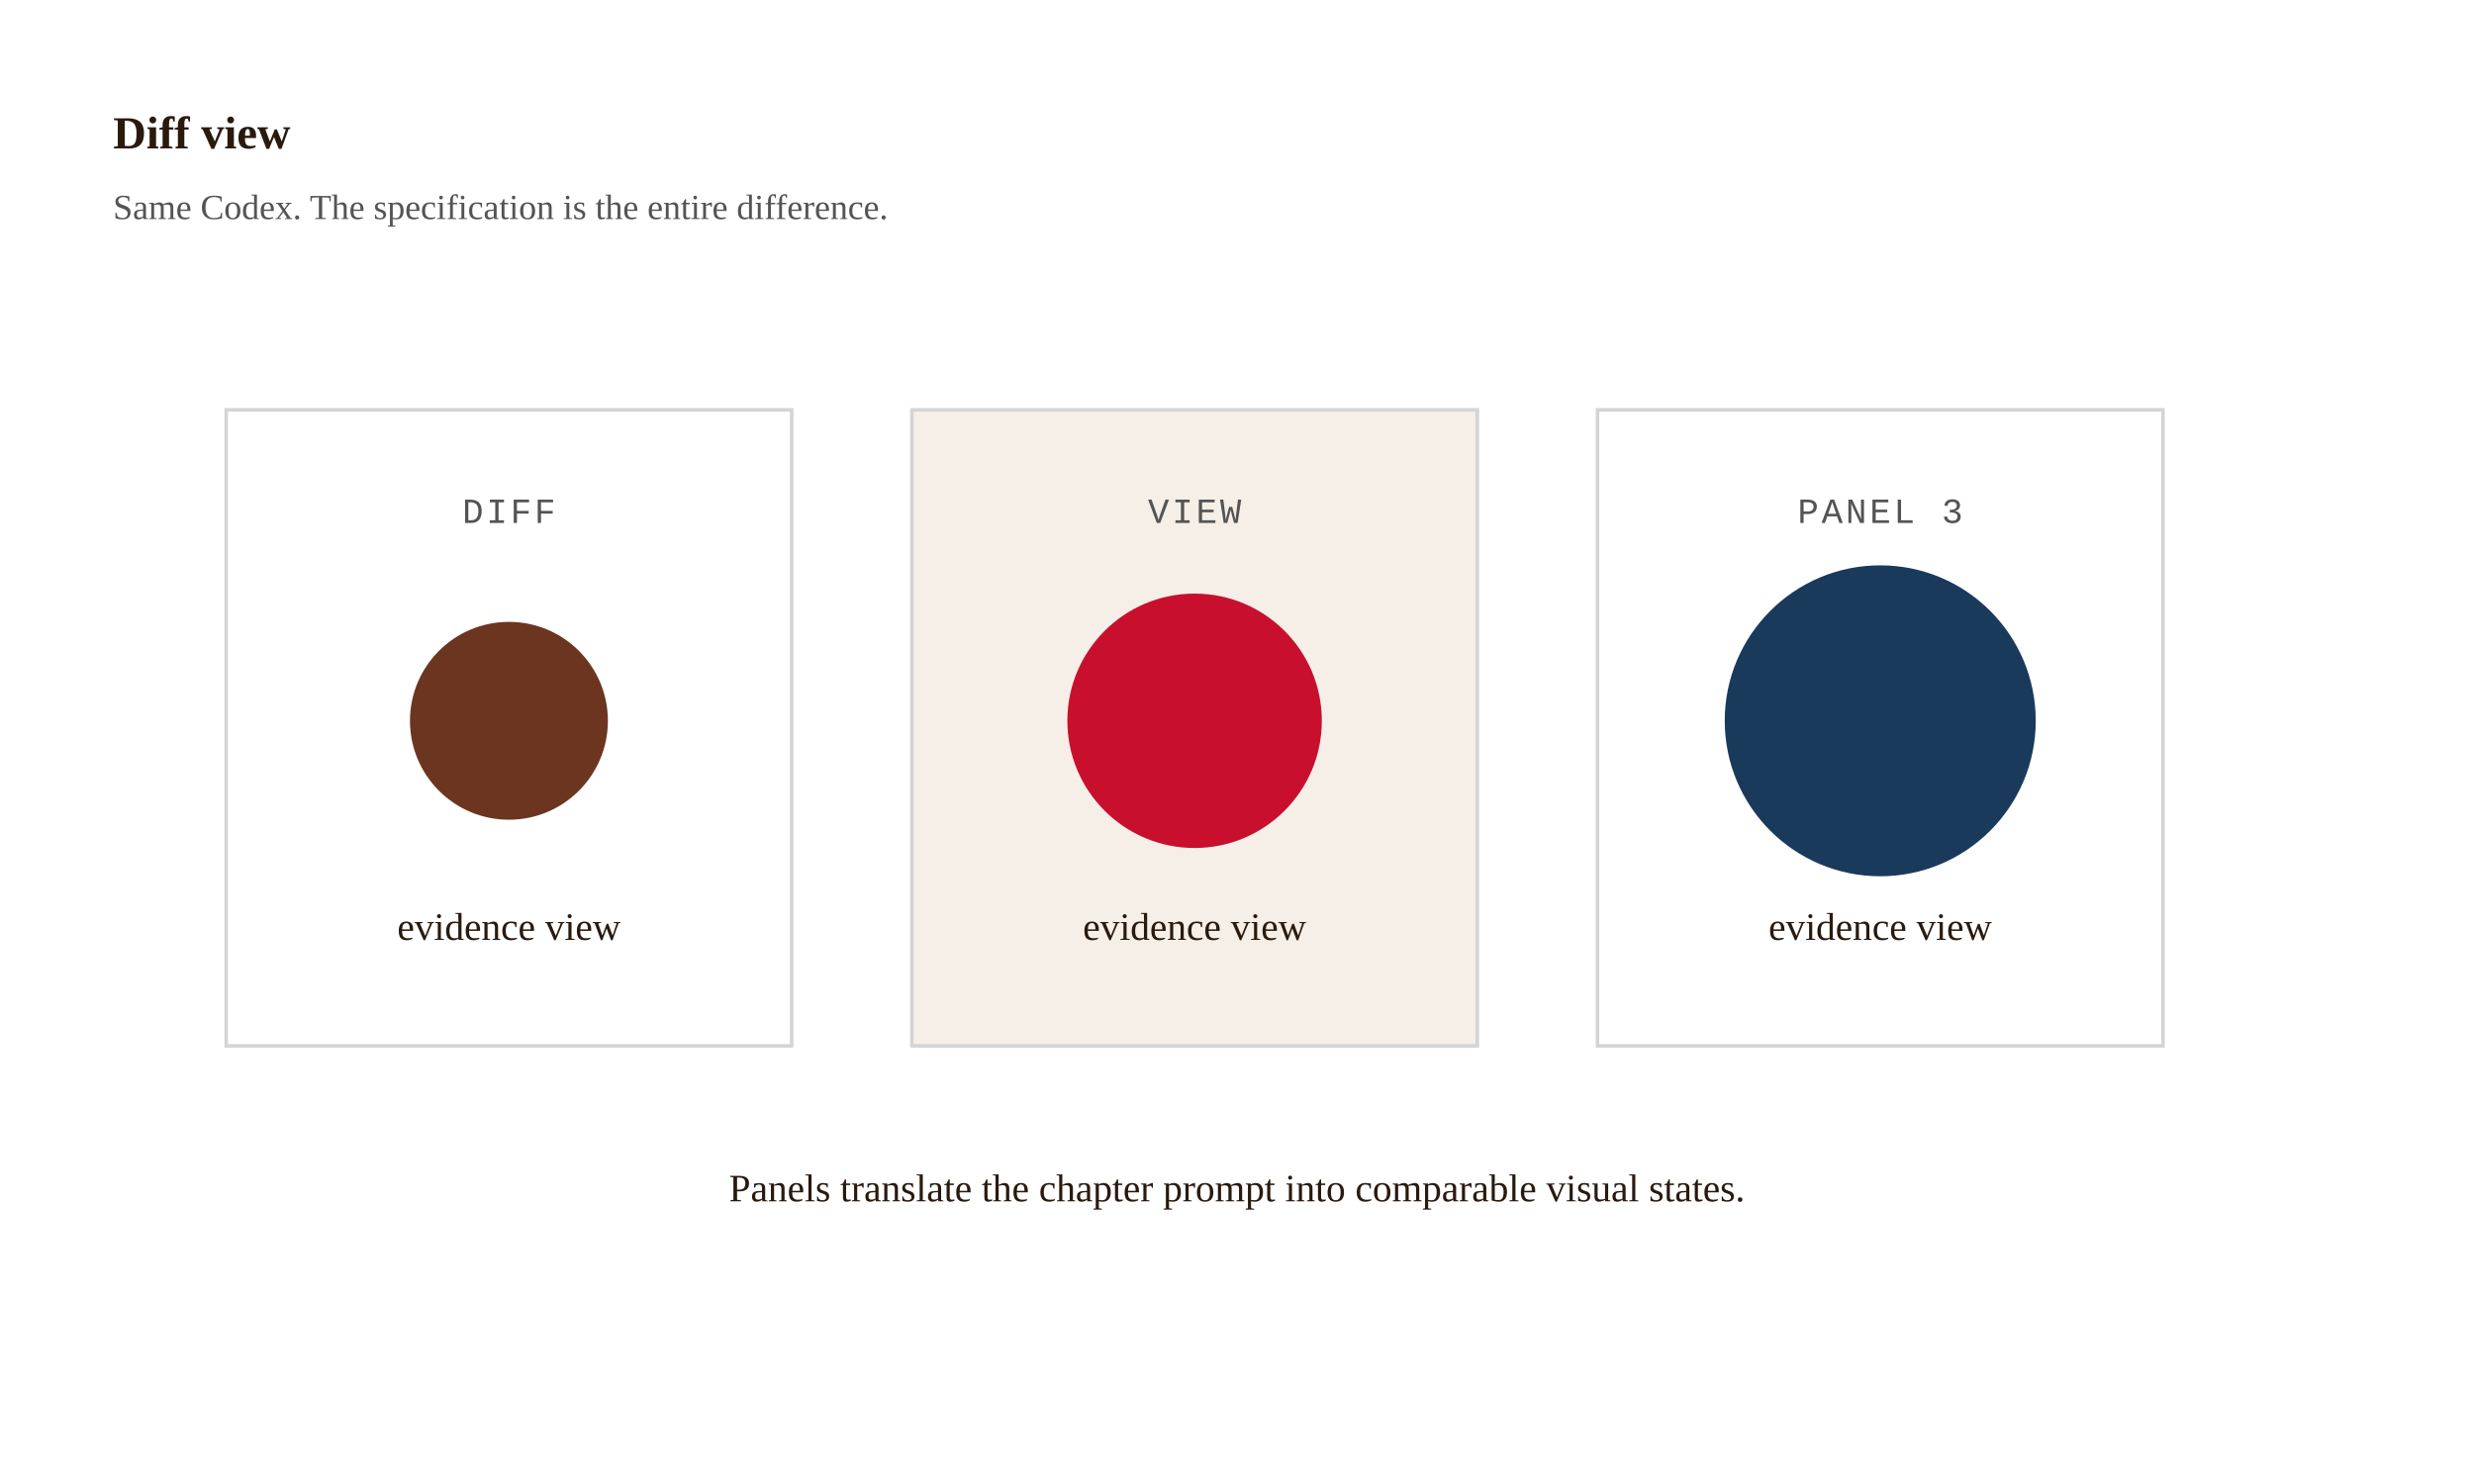
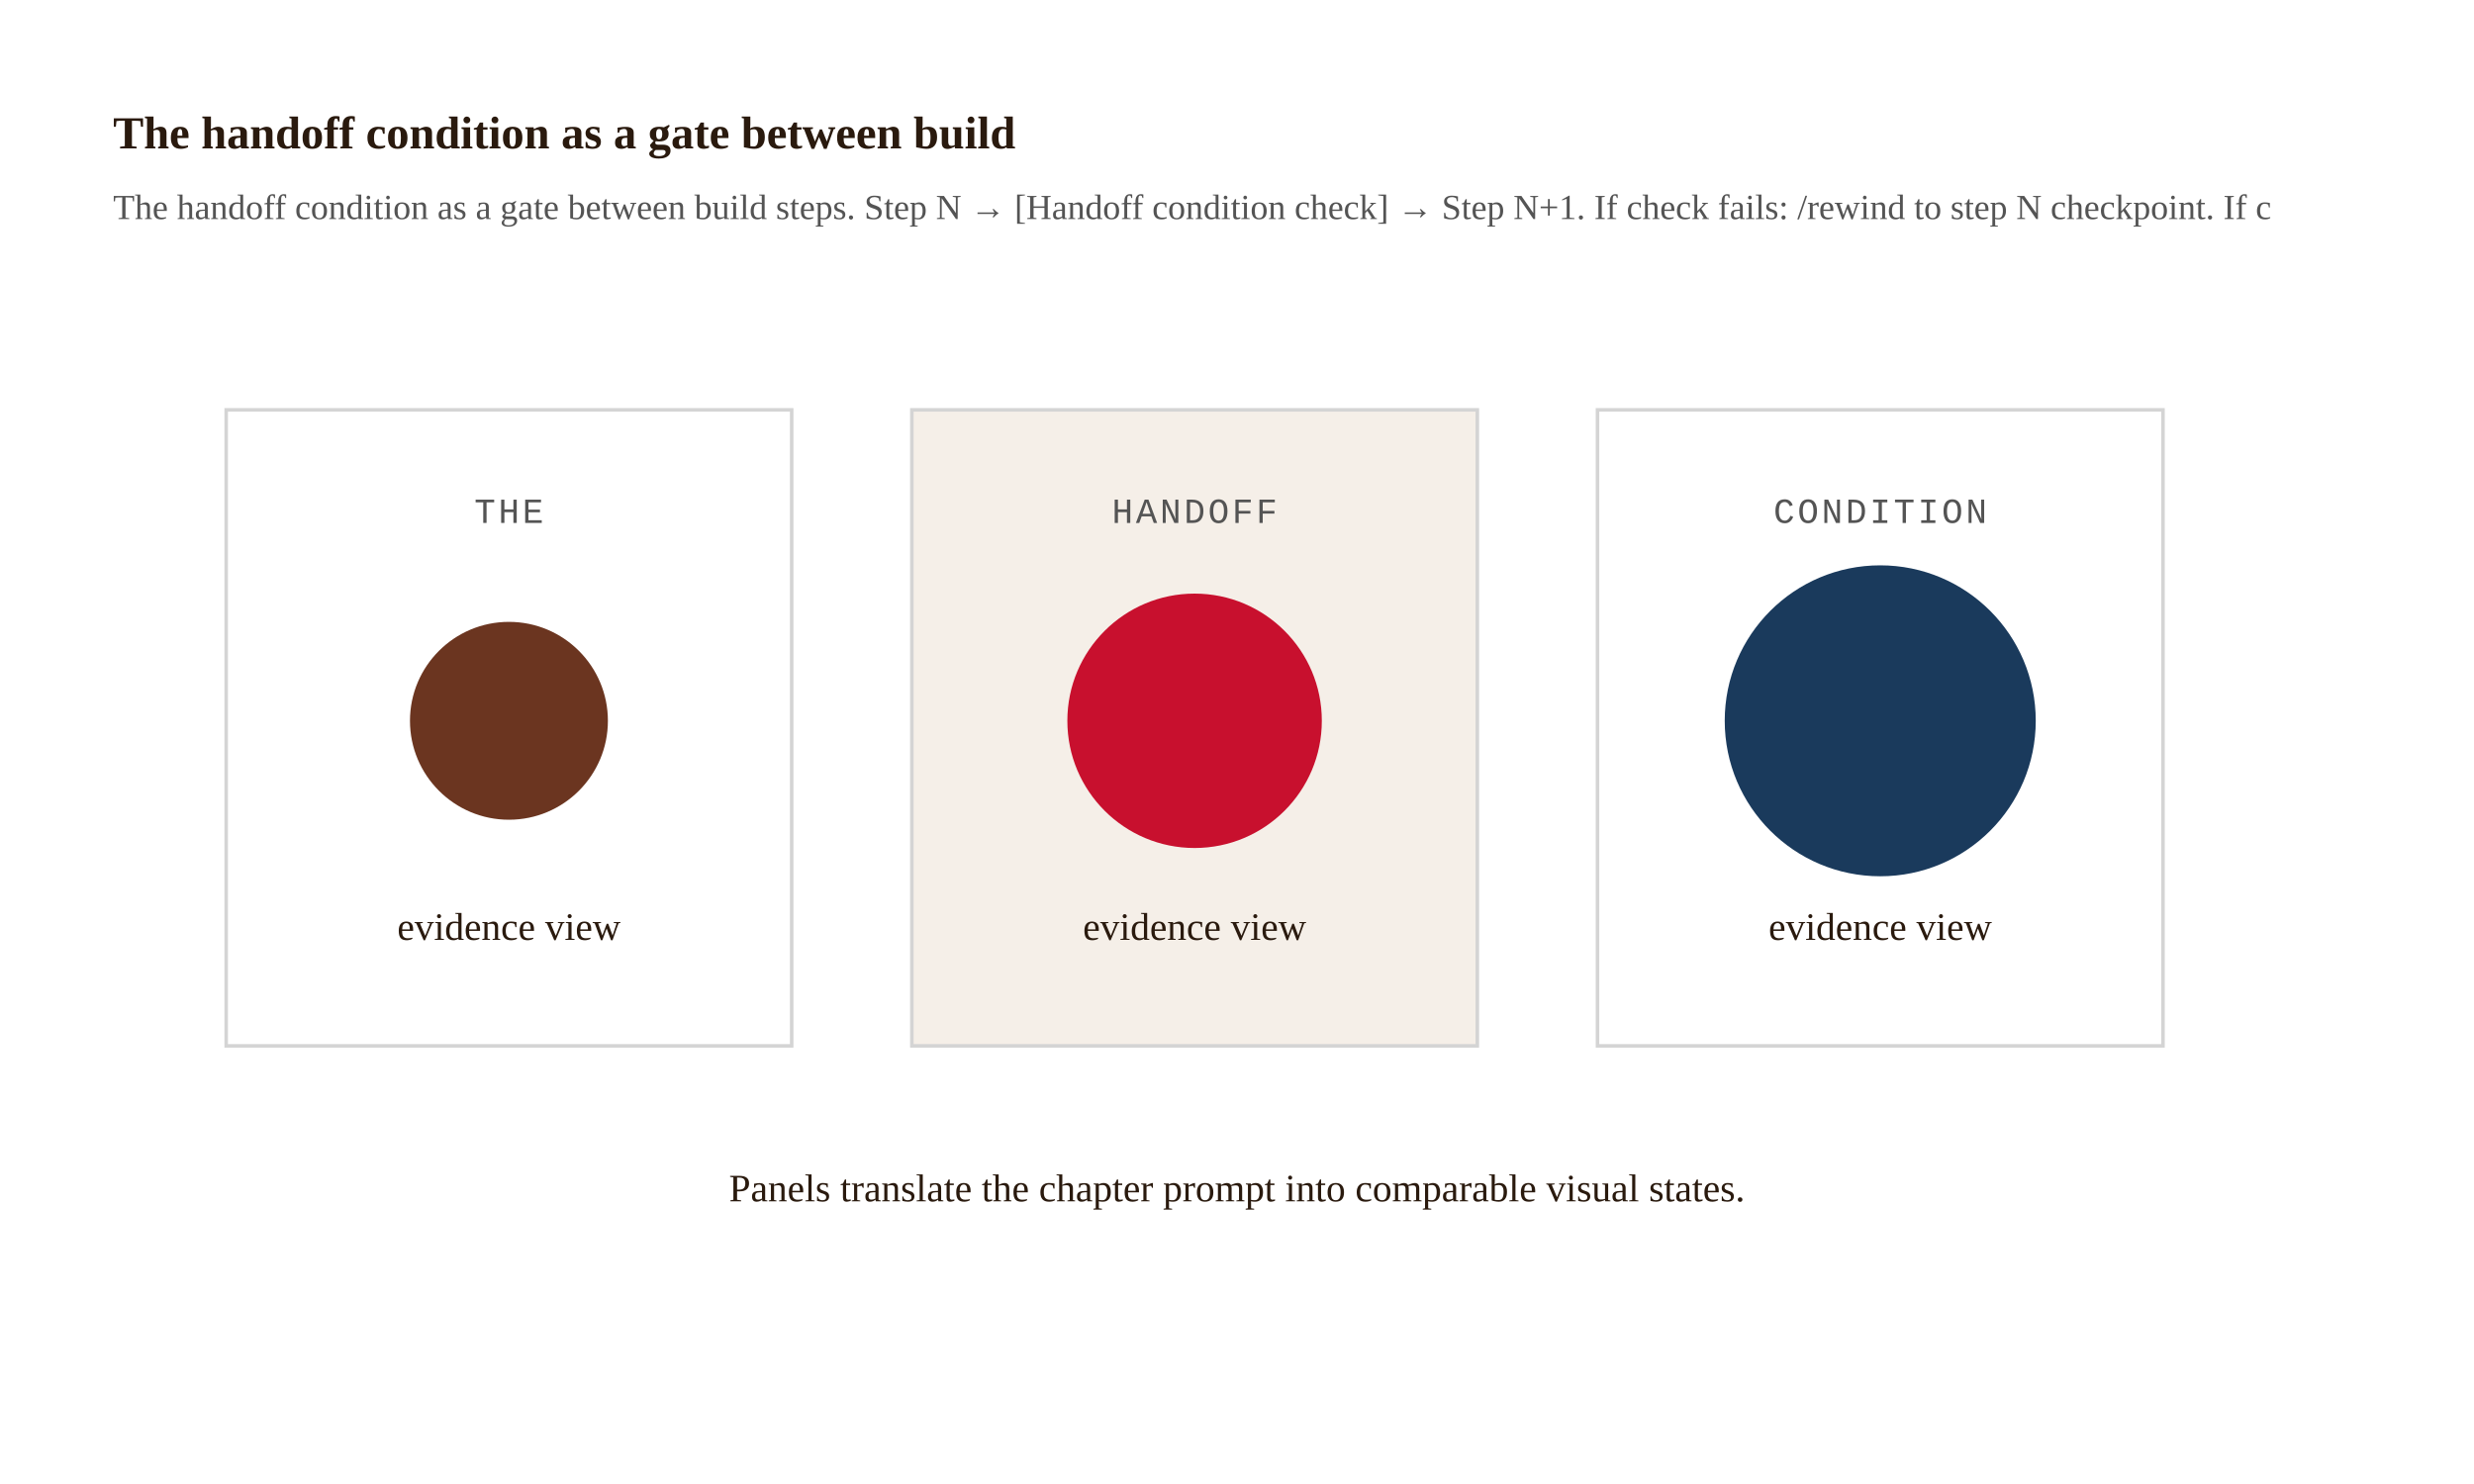
<svg xmlns="http://www.w3.org/2000/svg" viewBox="0 0 700 420" role="img" aria-labelledby="title desc">
  <defs>
    <marker id="arrow" markerWidth="8" markerHeight="6" refX="7" refY="3" orient="auto">
      <polygon points="0 0, 8 3, 0 6" fill="#2a1a0e" />
    </marker>
  </defs>
  <rect x="0" y="0" width="700" height="420" fill="#FFFFFF" />
-   <text x="32" y="42" font-family="'EB Garamond', Georgia, 'Times New Roman', serif" font-size="13" font-weight="bold" fill="#2a1a0e">Diff view </text>
-   <text x="32" y="62" font-family="'EB Garamond', Georgia, 'Times New Roman', serif" font-size="10" fill="#545454">Same Codex. The specification is the entire difference.</text>
+   <text x="32" y="42" font-family="'EB Garamond', Georgia, 'Times New Roman', serif" font-size="13" font-weight="bold" fill="#2a1a0e">The handoff condition as a gate between build</text>
+   <text x="32" y="62" font-family="'EB Garamond', Georgia, 'Times New Roman', serif" font-size="10" fill="#545454">The handoff condition as a gate between build steps. Step N → [Handoff condition check] → Step N+1. If check fails: /rewind to step N checkpoint. If c</text>
  <rect x="64" y="116" width="160" height="180" fill="#FFFFFF" stroke="#D4D4D4" stroke-width="1" />
-   <text x="144" y="148" text-anchor="middle" font-family="'IBM Plex Mono', 'Courier New', monospace" font-size="10" letter-spacing="0.08em" fill="#545454">DIFF</text>
+   <text x="144" y="148" text-anchor="middle" font-family="'IBM Plex Mono', 'Courier New', monospace" font-size="10" letter-spacing="0.08em" fill="#545454">THE</text>
  <circle cx="144" cy="204" r="28" fill="#6B3520" />
  <text x="144" y="266" text-anchor="middle" font-family="'EB Garamond', Georgia, 'Times New Roman', serif" font-size="11" fill="#2a1a0e">evidence view</text>
  <rect x="258" y="116" width="160" height="180" fill="#F5EFE8" stroke="#D4D4D4" stroke-width="1" />
-   <text x="338" y="148" text-anchor="middle" font-family="'IBM Plex Mono', 'Courier New', monospace" font-size="10" letter-spacing="0.08em" fill="#545454">VIEW</text>
+   <text x="338" y="148" text-anchor="middle" font-family="'IBM Plex Mono', 'Courier New', monospace" font-size="10" letter-spacing="0.08em" fill="#545454">HANDOFF</text>
  <circle cx="338" cy="204" r="36" fill="#C8102E" />
  <text x="338" y="266" text-anchor="middle" font-family="'EB Garamond', Georgia, 'Times New Roman', serif" font-size="11" fill="#2a1a0e">evidence view</text>
  <rect x="452" y="116" width="160" height="180" fill="#FFFFFF" stroke="#D4D4D4" stroke-width="1" />
-   <text x="532" y="148" text-anchor="middle" font-family="'IBM Plex Mono', 'Courier New', monospace" font-size="10" letter-spacing="0.08em" fill="#545454">PANEL 3</text>
+   <text x="532" y="148" text-anchor="middle" font-family="'IBM Plex Mono', 'Courier New', monospace" font-size="10" letter-spacing="0.08em" fill="#545454">CONDITION</text>
  <circle cx="532" cy="204" r="44" fill="#1A3A5C" />
  <text x="532" y="266" text-anchor="middle" font-family="'EB Garamond', Georgia, 'Times New Roman', serif" font-size="11" fill="#2a1a0e">evidence view</text>
  <text x="350" y="340" text-anchor="middle" font-family="'EB Garamond', Georgia, 'Times New Roman', serif" font-size="11" fill="#2a1a0e">Panels translate the chapter prompt into comparable visual states.</text>
</svg>
